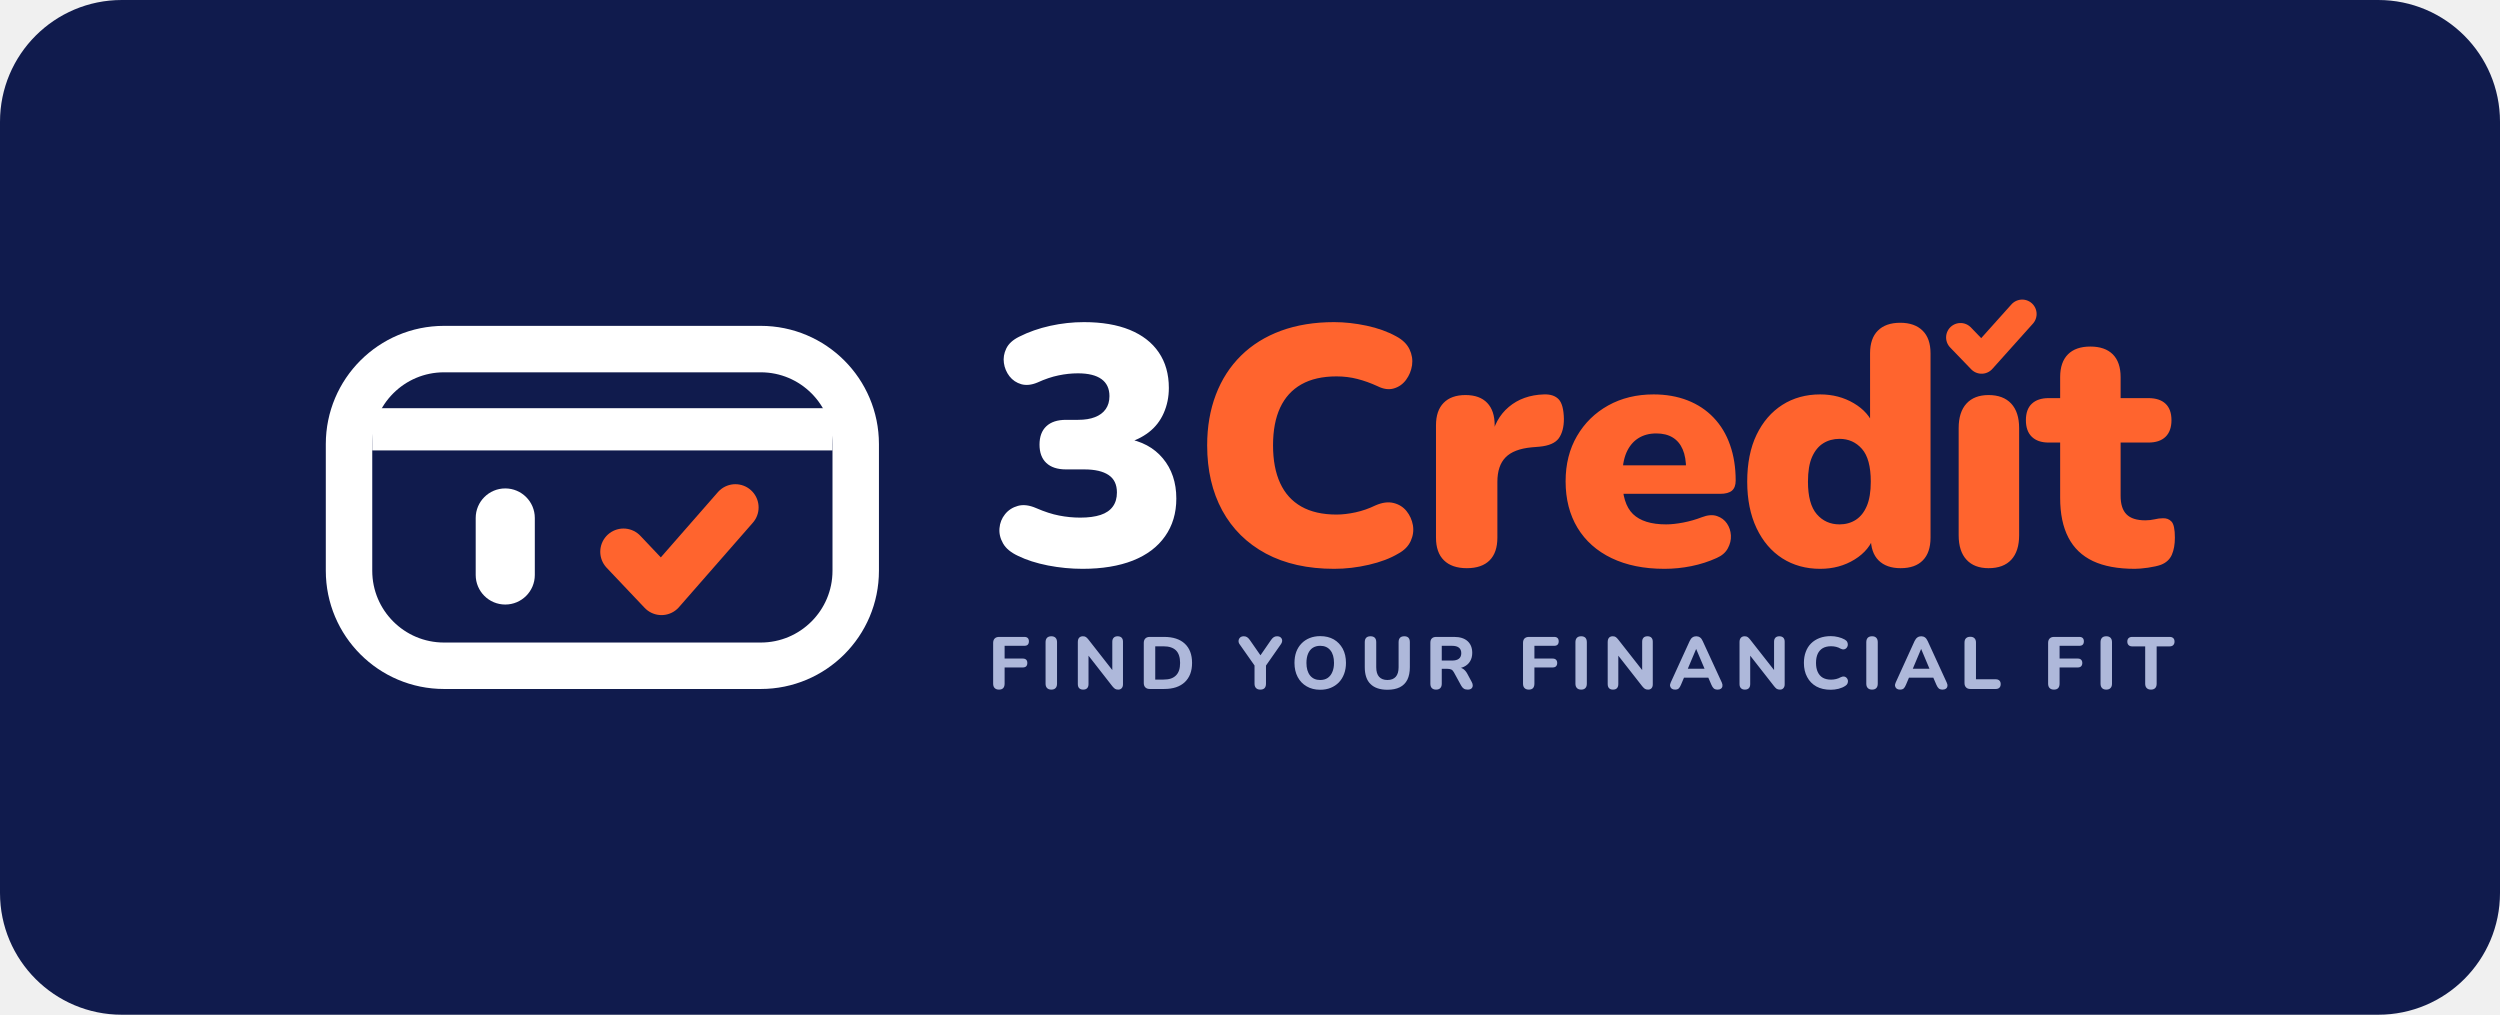
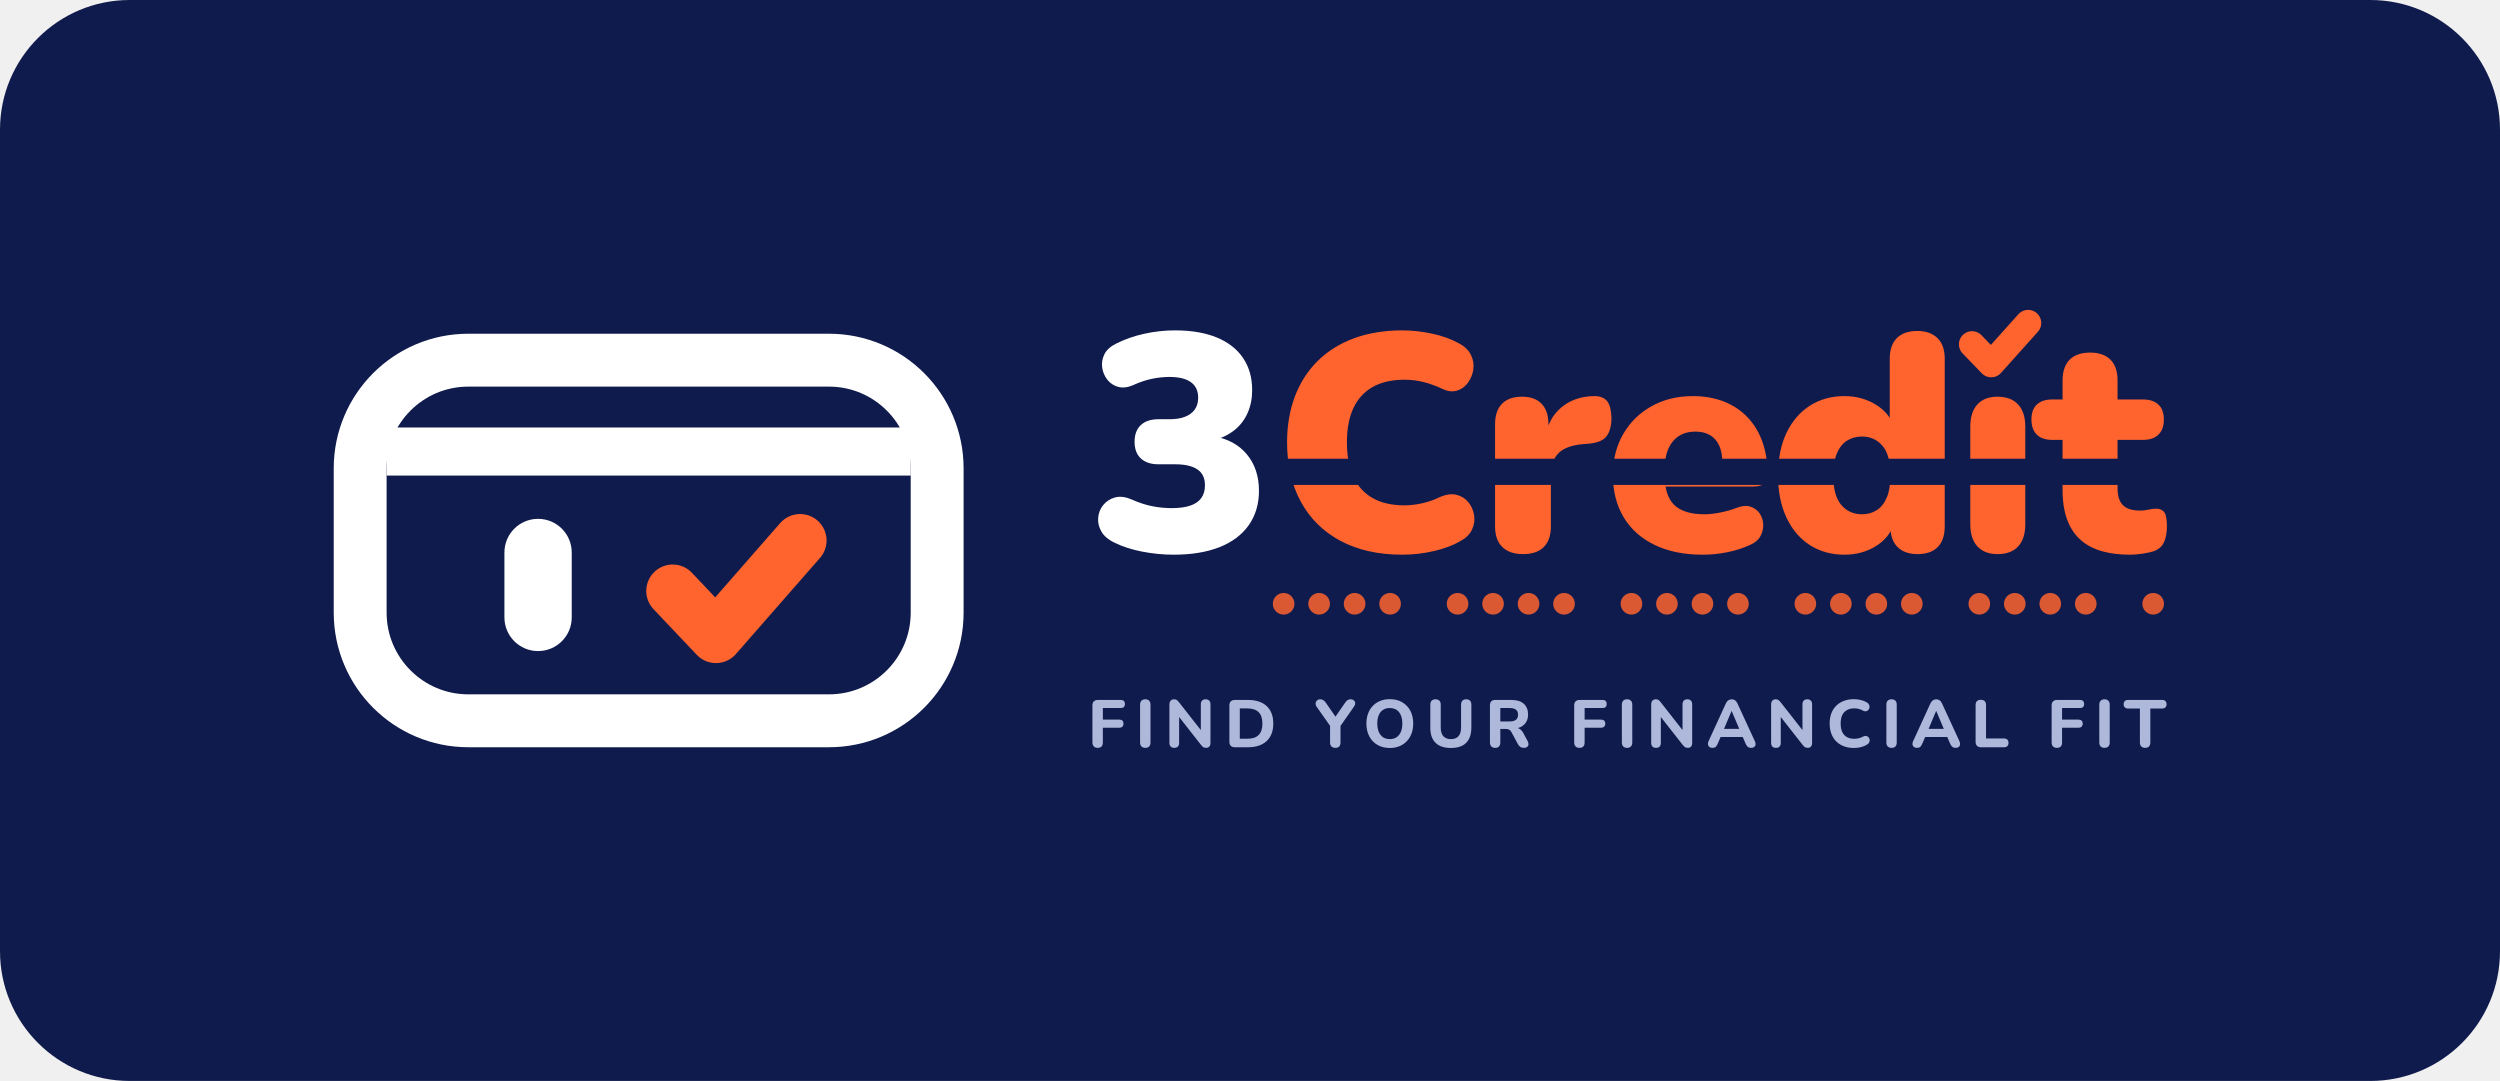
- <svg xmlns="http://www.w3.org/2000/svg" viewBox="0 0 351.03 142.48" role="img">
-   <rect width="351.03" height="142.48" rx="17.1" fill="#101B4D" />
-   <g transform="translate(33.75 33.75)">
-     <g transform="translate(3.40 -8.45) scale(1.4822)">
+ <svg xmlns="http://www.w3.org/2000/svg" viewBox="0 0 386.07 166.93" role="img">
+   <rect width="386.07" height="166.93" rx="20.03" fill="#101B4D" />
+   <g transform="translate(39.54 39.54)">
+     <g transform="translate(1.23 -13.62) scale(1.8563)">
      <rect x="8" y="16" width="48" height="30" rx="9" fill="none" stroke="#FFFFFF" stroke-width="4.4" />
      <path d="M10.2 23.6H53.8" stroke="#FFFFFF" stroke-width="4" />
      <rect x="20" y="29.2" width="5.6" height="11" rx="2.8" fill="#FFFFFF" />
      <path d="M34 35.2l3.6 3.8l7-8" fill="none" stroke="#FF642E" stroke-width="4.4" stroke-linecap="round" stroke-linejoin="round" />
    </g>
-     <path fill="#FFFFFF" d="M118.26 46.12Q115.83 46.12 113.4 45.65Q110.97 45.17 109.21 44.31Q107.68 43.6 107.09 42.55Q106.49 41.5 106.59 40.41Q106.68 39.31 107.37 38.45Q108.06 37.59 109.18 37.28Q110.3 36.97 111.73 37.59Q113.5 38.36 114.97 38.64Q116.45 38.93 117.93 38.93Q119.64 38.93 120.79 38.55Q121.93 38.17 122.5 37.38Q123.08 36.59 123.08 35.4Q123.08 33.73 121.91 32.95Q120.74 32.16 118.5 32.16H115.93Q114.12 32.16 113.16 31.25Q112.21 30.35 112.21 28.68Q112.21 27.01 113.16 26.11Q114.12 25.2 115.93 25.2H117.64Q119.03 25.2 120 24.82Q120.98 24.44 121.5 23.7Q122.03 22.96 122.03 21.87Q122.03 20.29 120.91 19.48Q119.79 18.67 117.6 18.67Q116.26 18.67 114.88 18.96Q113.5 19.24 111.92 19.96Q110.68 20.48 109.66 20.2Q108.64 19.91 107.99 19.08Q107.35 18.24 107.21 17.22Q107.06 16.19 107.54 15.19Q108.02 14.19 109.35 13.53Q111.35 12.52 113.71 12Q116.07 11.48 118.45 11.48Q122.22 11.48 124.89 12.57Q127.56 13.67 128.96 15.74Q130.37 17.81 130.37 20.72Q130.37 22.63 129.65 24.25Q128.94 25.87 127.56 26.94Q126.17 28.01 124.32 28.49V27.82Q127.65 28.35 129.53 30.61Q131.42 32.87 131.42 36.26Q131.42 39.31 129.84 41.55Q128.27 43.79 125.32 44.96Q122.36 46.12 118.26 46.12Z" />
-     <path fill="#FF642E" d="M153.58 46.12Q148 46.12 144 43.98Q140 41.83 137.87 37.93Q135.75 34.02 135.75 28.78Q135.75 24.87 136.97 21.67Q138.18 18.48 140.5 16.19Q142.81 13.91 146.12 12.69Q149.43 11.48 153.58 11.48Q155.77 11.48 158.13 11.98Q160.49 12.48 162.3 13.48Q163.63 14.19 164.16 15.29Q164.68 16.38 164.52 17.53Q164.35 18.67 163.68 19.58Q163.02 20.48 161.97 20.79Q160.92 21.1 159.68 20.48Q158.25 19.82 156.84 19.46Q155.44 19.1 153.91 19.1Q150.96 19.1 148.98 20.22Q147 21.34 146 23.49Q145 25.63 145 28.78Q145 31.92 146 34.09Q147 36.26 148.98 37.38Q150.96 38.5 153.91 38.5Q155.15 38.5 156.58 38.19Q158.01 37.88 159.39 37.21Q160.82 36.59 161.94 36.88Q163.06 37.16 163.75 38.02Q164.44 38.88 164.64 40Q164.83 41.12 164.33 42.22Q163.83 43.31 162.59 43.98Q160.92 44.98 158.46 45.55Q156.01 46.12 153.58 46.12ZM172.21 46.03Q170.12 46.03 169 44.93Q167.88 43.84 167.88 41.74V25.96Q167.88 23.91 168.95 22.82Q170.02 21.72 172.02 21.72Q174.02 21.72 175.07 22.82Q176.12 23.91 176.12 25.96V27.92H175.64Q176.12 25.06 178.1 23.39Q180.08 21.72 183.03 21.63Q184.41 21.58 185.11 22.32Q185.8 23.06 185.84 25.06Q185.84 26.77 185.13 27.78Q184.41 28.78 182.41 28.97L181.32 29.06Q178.79 29.3 177.65 30.47Q176.5 31.64 176.5 33.92V41.74Q176.5 43.84 175.41 44.93Q174.31 46.03 172.21 46.03ZM199.95 46.12Q195.66 46.12 192.54 44.62Q189.42 43.12 187.75 40.36Q186.08 37.59 186.08 33.83Q186.08 30.21 187.68 27.47Q189.28 24.73 192.06 23.18Q194.85 21.63 198.43 21.63Q201.05 21.63 203.19 22.46Q205.34 23.3 206.86 24.89Q208.39 26.49 209.17 28.73Q209.96 30.97 209.96 33.73Q209.96 34.69 209.44 35.14Q208.91 35.59 207.77 35.59H193.18V31.59H203.76L203 32.21Q203 30.44 202.52 29.35Q202.05 28.25 201.12 27.68Q200.19 27.11 198.81 27.11Q197.33 27.11 196.26 27.8Q195.19 28.49 194.61 29.82Q194.04 31.16 194.04 33.16V33.59Q194.04 36.97 195.54 38.43Q197.04 39.88 200.19 39.88Q201.24 39.88 202.6 39.62Q203.95 39.36 205.19 38.88Q206.43 38.4 207.34 38.71Q208.24 39.02 208.74 39.76Q209.24 40.5 209.29 41.43Q209.34 42.36 208.86 43.24Q208.39 44.12 207.29 44.6Q205.62 45.36 203.74 45.74Q201.86 46.12 199.95 46.12ZM221.83 46.12Q218.82 46.12 216.51 44.65Q214.2 43.17 212.89 40.41Q211.58 37.64 211.58 33.88Q211.58 30.02 212.89 27.3Q214.2 24.58 216.51 23.1Q218.82 21.63 221.83 21.63Q224.45 21.63 226.55 22.87Q228.64 24.11 229.36 26.06H228.83V15.86Q228.83 13.76 229.93 12.67Q231.03 11.57 233.07 11.57Q235.08 11.57 236.2 12.67Q237.32 13.76 237.32 15.86V41.74Q237.32 43.84 236.24 44.93Q235.17 46.03 233.12 46.03Q231.12 46.03 230.02 44.93Q228.93 43.84 228.93 41.74V39.02L229.45 41.36Q228.79 43.5 226.66 44.81Q224.54 46.12 221.83 46.12ZM224.54 39.88Q225.83 39.88 226.83 39.24Q227.83 38.59 228.38 37.28Q228.93 35.97 228.93 33.88Q228.93 30.68 227.69 29.28Q226.45 27.87 224.54 27.87Q223.26 27.87 222.26 28.49Q221.26 29.11 220.68 30.42Q220.11 31.73 220.11 33.88Q220.11 37.02 221.35 38.45Q222.59 39.88 224.54 39.88ZM245.47 46.03Q243.46 46.03 242.37 44.84Q241.27 43.65 241.27 41.41V26.35Q241.27 24.11 242.37 22.91Q243.46 21.72 245.47 21.72Q247.52 21.72 248.64 22.91Q249.76 24.11 249.76 26.35V41.41Q249.76 43.65 248.66 44.84Q247.56 46.03 245.47 46.03ZM266.01 46.12Q262.43 46.12 260.12 45.03Q257.81 43.93 256.67 41.72Q255.52 39.5 255.52 36.16V28.39H253.9Q252.38 28.39 251.54 27.58Q250.71 26.77 250.71 25.25Q250.71 23.72 251.54 22.94Q252.38 22.15 253.9 22.15H255.52V19.2Q255.52 17.1 256.62 16Q257.71 14.91 259.76 14.91Q261.81 14.91 262.91 16Q264.01 17.1 264.01 19.2V22.15H267.91Q269.49 22.15 270.32 22.94Q271.15 23.72 271.15 25.25Q271.15 26.77 270.32 27.58Q269.49 28.39 267.91 28.39H264.01V35.88Q264.01 37.64 264.84 38.47Q265.67 39.31 267.48 39.31Q268.15 39.31 268.77 39.17Q269.39 39.02 269.92 39.02Q270.68 38.98 271.15 39.48Q271.63 39.98 271.63 41.74Q271.63 43.17 271.2 44.15Q270.77 45.12 269.68 45.55Q269.01 45.79 267.87 45.96Q266.72 46.12 266.01 46.12Z" />
-     <path d="M241.53 13.63l2.96 3.07l5.7-6.36" fill="none" stroke="#FF642E" stroke-width="4.05" stroke-linecap="round" stroke-linejoin="round" />
-     <path fill="#AEB8DA" d="M106.52 63.08Q106.13 63.08 105.91 62.86Q105.7 62.65 105.7 62.23V56.52Q105.7 56.12 105.92 55.9Q106.14 55.68 106.54 55.68H110.09Q110.4 55.68 110.56 55.84Q110.72 56 110.72 56.3Q110.72 56.61 110.56 56.77Q110.4 56.93 110.09 56.93H107.31V58.72H109.86Q110.17 58.72 110.34 58.88Q110.5 59.04 110.5 59.34Q110.5 59.64 110.34 59.81Q110.17 59.97 109.86 59.97H107.31V62.23Q107.31 63.08 106.52 63.08ZM113.87 63.08Q113.48 63.08 113.27 62.86Q113.06 62.65 113.06 62.25V56.42Q113.06 56.02 113.27 55.8Q113.48 55.59 113.87 55.59Q114.25 55.59 114.46 55.8Q114.67 56.02 114.67 56.42V62.25Q114.67 62.65 114.47 62.86Q114.27 63.08 113.87 63.08ZM118.34 63.08Q117.98 63.08 117.78 62.88Q117.59 62.68 117.59 62.3V56.4Q117.59 56 117.78 55.79Q117.98 55.59 118.3 55.59Q118.58 55.59 118.73 55.7Q118.88 55.8 119.08 56.05L122.71 60.69H122.43V56.35Q122.43 55.99 122.63 55.79Q122.82 55.59 123.18 55.59Q123.54 55.59 123.74 55.79Q123.93 55.99 123.93 56.35V62.34Q123.93 62.68 123.75 62.88Q123.57 63.08 123.27 63.08Q122.98 63.08 122.81 62.97Q122.64 62.85 122.44 62.61L118.82 57.97H119.09V62.3Q119.09 62.68 118.9 62.88Q118.71 63.08 118.34 63.08ZM127.69 62.99Q127.29 62.99 127.07 62.77Q126.85 62.55 126.85 62.15V56.52Q126.85 56.12 127.07 55.9Q127.29 55.68 127.69 55.68H129.71Q131.59 55.68 132.61 56.63Q133.63 57.58 133.63 59.33Q133.63 60.21 133.37 60.89Q133.1 61.57 132.6 62.04Q132.11 62.5 131.38 62.75Q130.66 62.99 129.71 62.99ZM128.46 61.67H129.62Q130.21 61.67 130.65 61.53Q131.08 61.38 131.37 61.09Q131.66 60.8 131.81 60.36Q131.95 59.92 131.95 59.33Q131.95 58.15 131.37 57.57Q130.78 57 129.62 57H128.46ZM143.21 63.08Q142.82 63.08 142.61 62.86Q142.4 62.65 142.4 62.24V59.24L142.73 60.16L140.29 56.69Q140.14 56.47 140.16 56.21Q140.18 55.96 140.37 55.77Q140.56 55.59 140.9 55.59Q141.15 55.59 141.35 55.71Q141.55 55.84 141.74 56.11L143.4 58.5H143.07L144.72 56.11Q144.92 55.83 145.11 55.71Q145.3 55.59 145.56 55.59Q145.9 55.59 146.08 55.76Q146.27 55.93 146.28 56.18Q146.29 56.44 146.1 56.71L143.69 60.16L144.01 59.24V62.24Q144.01 63.08 143.21 63.08ZM151.62 63.1Q150.54 63.1 149.73 62.63Q148.91 62.16 148.46 61.31Q148.01 60.46 148.01 59.33Q148.01 58.47 148.26 57.78Q148.52 57.09 149 56.6Q149.47 56.11 150.14 55.84Q150.81 55.57 151.62 55.57Q152.72 55.57 153.53 56.03Q154.33 56.5 154.79 57.34Q155.24 58.19 155.24 59.32Q155.24 60.18 154.98 60.87Q154.72 61.57 154.24 62.07Q153.76 62.56 153.1 62.83Q152.44 63.1 151.62 63.1ZM151.62 61.73Q152.23 61.73 152.66 61.45Q153.09 61.16 153.32 60.62Q153.56 60.08 153.56 59.33Q153.56 58.19 153.05 57.56Q152.54 56.93 151.62 56.93Q151.02 56.93 150.58 57.21Q150.15 57.49 149.92 58.03Q149.69 58.57 149.69 59.33Q149.69 60.46 150.2 61.1Q150.71 61.73 151.62 61.73ZM161.06 63.1Q160.29 63.1 159.69 62.9Q159.09 62.7 158.69 62.3Q158.28 61.91 158.08 61.31Q157.88 60.72 157.88 59.93V56.41Q157.88 56 158.09 55.79Q158.29 55.59 158.69 55.59Q159.07 55.59 159.28 55.79Q159.49 56 159.49 56.41V59.94Q159.49 60.83 159.89 61.28Q160.3 61.73 161.06 61.73Q161.83 61.73 162.23 61.28Q162.63 60.83 162.63 59.94V56.41Q162.63 56 162.84 55.79Q163.04 55.59 163.43 55.59Q163.81 55.59 164.01 55.79Q164.21 56 164.21 56.41V59.93Q164.21 60.98 163.86 61.69Q163.5 62.4 162.8 62.75Q162.1 63.1 161.06 63.1ZM167.89 63.08Q167.5 63.08 167.29 62.86Q167.09 62.65 167.09 62.25V56.5Q167.09 56.09 167.3 55.89Q167.51 55.68 167.91 55.68H170.42Q171.65 55.68 172.31 56.27Q172.97 56.86 172.97 57.92Q172.97 58.6 172.67 59.1Q172.37 59.6 171.81 59.87Q171.24 60.14 170.42 60.14L170.51 59.96H170.93Q171.37 59.96 171.69 60.17Q172.02 60.39 172.26 60.82L172.9 62.01Q173.05 62.27 173.04 62.52Q173.03 62.77 172.85 62.93Q172.67 63.08 172.33 63.08Q171.99 63.08 171.78 62.94Q171.56 62.79 171.4 62.49L170.4 60.66Q170.25 60.37 170.03 60.26Q169.8 60.16 169.48 60.16H168.69V62.25Q168.69 62.65 168.49 62.86Q168.29 63.08 167.89 63.08ZM168.69 59H170.13Q170.78 59 171.1 58.74Q171.43 58.48 171.43 57.96Q171.43 57.45 171.1 57.19Q170.78 56.93 170.13 56.93H168.69ZM180.92 63.08Q180.52 63.08 180.31 62.86Q180.1 62.65 180.1 62.23V56.52Q180.1 56.12 180.31 55.9Q180.53 55.68 180.94 55.68H184.48Q184.79 55.68 184.95 55.84Q185.11 56 185.11 56.3Q185.11 56.61 184.95 56.77Q184.79 56.93 184.48 56.93H181.7V58.72H184.25Q184.57 58.72 184.73 58.88Q184.9 59.04 184.9 59.34Q184.9 59.64 184.73 59.81Q184.57 59.97 184.25 59.97H181.7V62.23Q181.7 63.08 180.92 63.08ZM188.27 63.08Q187.87 63.08 187.67 62.86Q187.46 62.65 187.46 62.25V56.42Q187.46 56.02 187.67 55.8Q187.87 55.59 188.27 55.59Q188.65 55.59 188.86 55.8Q189.06 56.02 189.06 56.42V62.25Q189.06 62.65 188.86 62.86Q188.66 63.08 188.27 63.08ZM192.73 63.08Q192.37 63.08 192.18 62.88Q191.99 62.68 191.99 62.3V56.4Q191.99 56 192.18 55.79Q192.37 55.59 192.69 55.59Q192.97 55.59 193.12 55.7Q193.27 55.8 193.47 56.05L197.11 60.69H196.83V56.35Q196.83 55.99 197.02 55.79Q197.21 55.59 197.58 55.59Q197.94 55.59 198.13 55.79Q198.32 55.99 198.32 56.35V62.34Q198.32 62.68 198.15 62.88Q197.97 63.08 197.67 63.08Q197.38 63.08 197.21 62.97Q197.04 62.85 196.84 62.61L193.21 57.97H193.48V62.3Q193.48 62.68 193.29 62.88Q193.11 63.08 192.73 63.08ZM201.45 63.08Q201.16 63.08 200.98 62.95Q200.8 62.81 200.75 62.58Q200.71 62.36 200.84 62.08L203.5 56.26Q203.66 55.91 203.89 55.75Q204.12 55.59 204.42 55.59Q204.72 55.59 204.95 55.75Q205.18 55.91 205.33 56.26L208.01 62.08Q208.14 62.36 208.1 62.59Q208.07 62.82 207.89 62.95Q207.72 63.08 207.44 63.08Q207.08 63.08 206.89 62.92Q206.7 62.75 206.55 62.4L205.93 60.96L206.57 61.4H202.25L202.89 60.96L202.28 62.4Q202.13 62.76 201.96 62.92Q201.79 63.08 201.45 63.08ZM204.4 57.39 203.07 60.55 202.79 60.15H206.04L205.76 60.55L204.42 57.39ZM211.25 63.08Q210.89 63.08 210.7 62.88Q210.5 62.68 210.5 62.3V56.4Q210.5 56 210.7 55.79Q210.89 55.59 211.21 55.59Q211.49 55.59 211.64 55.7Q211.79 55.8 211.99 56.05L215.63 60.69H215.35V56.35Q215.35 55.99 215.54 55.79Q215.73 55.59 216.09 55.59Q216.45 55.59 216.65 55.79Q216.84 55.99 216.84 56.35V62.34Q216.84 62.68 216.66 62.88Q216.49 63.08 216.19 63.08Q215.9 63.08 215.72 62.97Q215.55 62.85 215.36 62.61L211.73 57.97H212V62.3Q212 62.68 211.81 62.88Q211.62 63.08 211.25 63.08ZM223.31 63.1Q222.13 63.1 221.29 62.64Q220.45 62.17 220 61.32Q219.54 60.48 219.54 59.33Q219.54 58.47 219.8 57.78Q220.05 57.09 220.54 56.6Q221.03 56.11 221.73 55.84Q222.43 55.57 223.31 55.57Q223.83 55.57 224.36 55.7Q224.89 55.83 225.29 56.06Q225.55 56.21 225.64 56.43Q225.73 56.64 225.7 56.86Q225.66 57.08 225.52 57.24Q225.38 57.39 225.17 57.43Q224.97 57.47 224.71 57.34Q224.4 57.15 224.05 57.07Q223.71 56.99 223.36 56.99Q222.66 56.99 222.19 57.26Q221.72 57.54 221.48 58.05Q221.24 58.57 221.24 59.33Q221.24 60.08 221.48 60.6Q221.72 61.13 222.19 61.41Q222.66 61.68 223.36 61.68Q223.69 61.68 224.04 61.6Q224.39 61.52 224.71 61.34Q224.98 61.21 225.19 61.24Q225.4 61.28 225.54 61.43Q225.68 61.58 225.72 61.79Q225.75 61.99 225.67 62.2Q225.59 62.41 225.36 62.55Q224.98 62.81 224.42 62.96Q223.86 63.1 223.31 63.1ZM229.11 63.08Q228.72 63.08 228.51 62.86Q228.3 62.65 228.3 62.25V56.42Q228.3 56.02 228.51 55.8Q228.72 55.59 229.11 55.59Q229.5 55.59 229.7 55.8Q229.91 56.02 229.91 56.42V62.25Q229.91 62.65 229.71 62.86Q229.51 63.08 229.11 63.08ZM233.04 63.08Q232.75 63.08 232.57 62.95Q232.39 62.81 232.34 62.58Q232.3 62.36 232.43 62.08L235.08 56.26Q235.25 55.91 235.48 55.75Q235.71 55.59 236.01 55.59Q236.31 55.59 236.54 55.75Q236.76 55.91 236.92 56.26L239.59 62.08Q239.73 62.36 239.69 62.59Q239.66 62.82 239.48 62.95Q239.3 63.08 239.02 63.08Q238.67 63.08 238.48 62.92Q238.29 62.75 238.14 62.4L237.52 60.96L238.16 61.4H233.84L234.48 60.96L233.87 62.4Q233.72 62.76 233.55 62.92Q233.37 63.08 233.04 63.08ZM235.99 57.39 234.66 60.55 234.38 60.15H237.62L237.34 60.55L236.01 57.39ZM242.91 62.99Q242.52 62.99 242.31 62.77Q242.09 62.55 242.09 62.17V56.48Q242.09 56.07 242.3 55.87Q242.51 55.66 242.9 55.66Q243.29 55.66 243.49 55.87Q243.7 56.07 243.7 56.48V61.63H246.48Q246.81 61.63 246.99 61.81Q247.17 61.98 247.17 62.3Q247.17 62.64 246.99 62.81Q246.81 62.99 246.48 62.99ZM254.65 63.08Q254.25 63.08 254.04 62.86Q253.83 62.65 253.83 62.23V56.52Q253.83 56.12 254.05 55.9Q254.26 55.68 254.67 55.68H258.21Q258.53 55.68 258.69 55.84Q258.85 56 258.85 56.3Q258.85 56.61 258.69 56.77Q258.53 56.93 258.21 56.93H255.44V58.72H257.99Q258.3 58.72 258.46 58.88Q258.63 59.04 258.63 59.34Q258.63 59.64 258.46 59.81Q258.3 59.97 257.99 59.97H255.44V62.23Q255.44 63.08 254.65 63.08ZM262 63.08Q261.6 63.08 261.4 62.86Q261.19 62.65 261.19 62.25V56.42Q261.19 56.02 261.4 55.8Q261.6 55.59 262 55.59Q262.38 55.59 262.59 55.8Q262.8 56.02 262.8 56.42V62.25Q262.8 62.65 262.59 62.86Q262.39 63.08 262 63.08ZM268.27 63.08Q267.88 63.08 267.67 62.86Q267.46 62.65 267.46 62.25V57.01H265.63Q265.31 57.01 265.13 56.83Q264.95 56.65 264.95 56.34Q264.95 56.02 265.13 55.85Q265.31 55.68 265.63 55.68H270.9Q271.22 55.68 271.4 55.85Q271.58 56.02 271.58 56.34Q271.58 56.65 271.4 56.83Q271.22 57.01 270.9 57.01H269.07V62.25Q269.07 62.65 268.87 62.86Q268.66 63.08 268.27 63.08Z" />
+     <path fill="#FFFFFF" d="M141.72 46.12Q139.29 46.12 136.86 45.65Q134.43 45.17 132.67 44.31Q131.14 43.6 130.55 42.55Q129.95 41.5 130.05 40.41Q130.14 39.31 130.83 38.45Q131.53 37.59 132.65 37.28Q133.77 36.97 135.2 37.59Q136.96 38.36 138.44 38.64Q139.91 38.93 141.39 38.93Q143.11 38.93 144.25 38.55Q145.39 38.17 145.97 37.38Q146.54 36.59 146.54 35.4Q146.54 33.73 145.37 32.95Q144.2 32.16 141.96 32.16H139.39Q137.58 32.16 136.63 31.25Q135.67 30.35 135.67 28.68Q135.67 27.01 136.63 26.11Q137.58 25.2 139.39 25.2H141.11Q142.49 25.2 143.46 24.82Q144.44 24.44 144.97 23.7Q145.49 22.96 145.49 21.87Q145.49 20.29 144.37 19.48Q143.25 18.67 141.06 18.67Q139.72 18.67 138.34 18.96Q136.96 19.24 135.39 19.96Q134.15 20.48 133.12 20.2Q132.1 19.91 131.45 19.08Q130.81 18.24 130.67 17.22Q130.52 16.19 131 15.19Q131.48 14.19 132.81 13.53Q134.81 12.52 137.17 12Q139.53 11.48 141.92 11.48Q145.68 11.48 148.35 12.57Q151.02 13.67 152.42 15.74Q153.83 17.81 153.83 20.72Q153.83 22.63 153.12 24.25Q152.4 25.87 151.02 26.94Q149.64 28.01 147.78 28.49V27.82Q151.11 28.35 153 30.61Q154.88 32.87 154.88 36.26Q154.88 39.31 153.31 41.55Q151.73 43.79 148.78 44.96Q145.82 46.12 141.72 46.12Z" />
+     <mask id="cr-128424560" maskUnits="userSpaceOnUse" x="155.02" y="-2.06" width="141.97" height="66.72">
+       <rect x="155.02" y="-2.06" width="141.97" height="66.72" fill="#fff" />
+       <rect x="155.02" y="31.3" width="141.97" height="4.05" fill="#000" />
+     </mask>
+     <path fill="#FF642E" mask="url(#cr-128424560)" d="M177.04 46.12Q171.46 46.12 167.46 43.98Q163.46 41.83 161.34 37.93Q159.22 34.02 159.22 28.78Q159.22 24.87 160.43 21.67Q161.65 18.48 163.96 16.19Q166.27 13.91 169.58 12.69Q172.89 11.48 177.04 11.48Q179.23 11.48 181.59 11.98Q183.95 12.48 185.76 13.48Q187.1 14.19 187.62 15.29Q188.15 16.38 187.98 17.53Q187.81 18.67 187.14 19.58Q186.48 20.48 185.43 20.79Q184.38 21.1 183.14 20.48Q181.71 19.82 180.31 19.46Q178.9 19.1 177.37 19.1Q174.42 19.1 172.44 20.22Q170.46 21.34 169.46 23.49Q168.46 25.63 168.46 28.78Q168.46 31.92 169.46 34.09Q170.46 36.26 172.44 37.38Q174.42 38.5 177.37 38.5Q178.61 38.5 180.04 38.19Q181.47 37.88 182.85 37.21Q184.28 36.59 185.4 36.88Q186.52 37.16 187.22 38.02Q187.91 38.88 188.1 40Q188.29 41.12 187.79 42.22Q187.29 43.31 186.05 43.98Q184.38 44.98 181.93 45.55Q179.47 46.12 177.04 46.12ZM195.68 46.03Q193.58 46.03 192.46 44.93Q191.34 43.84 191.34 41.74V25.96Q191.34 23.91 192.41 22.82Q193.48 21.72 195.48 21.72Q197.49 21.72 198.53 22.82Q199.58 23.91 199.58 25.96V27.92H199.11Q199.58 25.06 201.56 23.39Q203.54 21.72 206.49 21.63Q207.88 21.58 208.57 22.32Q209.26 23.06 209.31 25.06Q209.31 26.77 208.59 27.78Q207.88 28.78 205.87 28.97L204.78 29.06Q202.25 29.3 201.11 30.47Q199.96 31.64 199.96 33.92V41.74Q199.96 43.84 198.87 44.93Q197.77 46.03 195.68 46.03ZM223.41 46.12Q219.12 46.12 216 44.62Q212.88 43.12 211.21 40.36Q209.54 37.59 209.54 33.83Q209.54 30.21 211.14 27.47Q212.74 24.73 215.53 23.18Q218.31 21.63 221.89 21.63Q224.51 21.63 226.65 22.46Q228.8 23.3 230.32 24.89Q231.85 26.49 232.64 28.73Q233.42 30.97 233.42 33.73Q233.42 34.69 232.9 35.14Q232.37 35.59 231.23 35.59H216.65V31.59H227.23L226.46 32.21Q226.46 30.44 225.99 29.35Q225.51 28.25 224.58 27.68Q223.65 27.11 222.27 27.11Q220.79 27.11 219.72 27.8Q218.65 28.49 218.08 29.82Q217.5 31.16 217.5 33.16V33.59Q217.5 36.97 219 38.43Q220.51 39.88 223.65 39.88Q224.7 39.88 226.06 39.62Q227.42 39.36 228.66 38.88Q229.89 38.4 230.8 38.71Q231.71 39.02 232.21 39.76Q232.71 40.5 232.75 41.43Q232.8 42.36 232.33 43.24Q231.85 44.12 230.75 44.6Q229.08 45.36 227.2 45.74Q225.32 46.12 223.41 46.12ZM245.29 46.12Q242.29 46.12 239.97 44.65Q237.66 43.17 236.35 40.41Q235.04 37.64 235.04 33.88Q235.04 30.02 236.35 27.3Q237.66 24.58 239.97 23.1Q242.29 21.63 245.29 21.63Q247.91 21.63 250.01 22.87Q252.1 24.11 252.82 26.06H252.29V15.86Q252.29 13.76 253.39 12.67Q254.49 11.57 256.54 11.57Q258.54 11.57 259.66 12.67Q260.78 13.76 260.78 15.86V41.74Q260.78 43.84 259.71 44.93Q258.63 46.03 256.58 46.03Q254.58 46.03 253.49 44.93Q252.39 43.84 252.39 41.74V39.02L252.91 41.36Q252.25 43.5 250.13 44.81Q248.01 46.12 245.29 46.12ZM248.01 39.88Q249.29 39.88 250.29 39.24Q251.29 38.59 251.84 37.28Q252.39 35.97 252.39 33.88Q252.39 30.68 251.15 29.28Q249.91 27.87 248.01 27.87Q246.72 27.87 245.72 28.49Q244.72 29.11 244.15 30.42Q243.57 31.73 243.57 33.88Q243.57 37.02 244.81 38.45Q246.05 39.88 248.01 39.88ZM268.93 46.03Q266.93 46.03 265.83 44.84Q264.73 43.65 264.73 41.41V26.35Q264.73 24.11 265.83 22.91Q266.93 21.72 268.93 21.72Q270.98 21.72 272.1 22.91Q273.22 24.11 273.22 26.35V41.41Q273.22 43.65 272.12 44.84Q271.03 46.03 268.93 46.03ZM289.47 46.12Q285.89 46.12 283.58 45.03Q281.27 43.93 280.13 41.72Q278.98 39.5 278.98 36.16V28.39H277.36Q275.84 28.39 275 27.58Q274.17 26.77 274.17 25.25Q274.17 23.72 275 22.94Q275.84 22.15 277.36 22.15H278.98V19.2Q278.98 17.1 280.08 16Q281.18 14.91 283.23 14.91Q285.28 14.91 286.37 16Q287.47 17.1 287.47 19.2V22.15H291.38Q292.95 22.15 293.78 22.94Q294.62 23.72 294.62 25.25Q294.62 26.77 293.78 27.58Q292.95 28.39 291.38 28.39H287.47V35.88Q287.47 37.64 288.3 38.47Q289.14 39.31 290.95 39.31Q291.61 39.31 292.23 39.17Q292.85 39.02 293.38 39.02Q294.14 38.98 294.62 39.48Q295.09 39.98 295.09 41.74Q295.09 43.17 294.66 44.15Q294.24 45.12 293.14 45.55Q292.47 45.79 291.33 45.96Q290.18 46.12 289.47 46.12Z" />
+     <path d="M265 13.63l2.96 3.07l5.7-6.36" fill="none" stroke="#FF642E" stroke-width="4.05" stroke-linecap="round" stroke-linejoin="round" />
+     <circle cx="158.69" cy="53.7" r="1.67" fill="#FF642E" opacity=".85" />
+     <circle cx="164.17" cy="53.7" r="1.67" fill="#FF642E" opacity=".85" />
+     <circle cx="169.65" cy="53.7" r="1.67" fill="#FF642E" opacity=".85" />
+     <circle cx="175.13" cy="53.7" r="1.67" fill="#FF642E" opacity=".85" />
+     <circle cx="185.55" cy="53.7" r="1.67" fill="#FF642E" opacity=".85" />
+     <circle cx="191.03" cy="53.7" r="1.67" fill="#FF642E" opacity=".85" />
+     <circle cx="196.51" cy="53.7" r="1.67" fill="#FF642E" opacity=".85" />
+     <circle cx="201.99" cy="53.7" r="1.67" fill="#FF642E" opacity=".85" />
+     <circle cx="212.4" cy="53.7" r="1.67" fill="#FF642E" opacity=".85" />
+     <circle cx="217.88" cy="53.7" r="1.67" fill="#FF642E" opacity=".85" />
+     <circle cx="223.37" cy="53.7" r="1.67" fill="#FF642E" opacity=".85" />
+     <circle cx="228.85" cy="53.7" r="1.67" fill="#FF642E" opacity=".85" />
+     <circle cx="239.26" cy="53.7" r="1.67" fill="#FF642E" opacity=".85" />
+     <circle cx="244.74" cy="53.7" r="1.67" fill="#FF642E" opacity=".85" />
+     <circle cx="250.22" cy="53.7" r="1.67" fill="#FF642E" opacity=".85" />
+     <circle cx="255.7" cy="53.7" r="1.67" fill="#FF642E" opacity=".85" />
+     <circle cx="266.12" cy="53.7" r="1.67" fill="#FF642E" opacity=".85" />
+     <circle cx="271.6" cy="53.7" r="1.67" fill="#FF642E" opacity=".85" />
+     <circle cx="277.08" cy="53.7" r="1.67" fill="#FF642E" opacity=".85" />
+     <circle cx="282.56" cy="53.7" r="1.67" fill="#FF642E" opacity=".85" />
+     <circle cx="292.97" cy="53.7" r="1.67" fill="#FF642E" opacity=".85" />
+     <path fill="#AEB8DA" d="M129.98 75.95Q129.59 75.95 129.38 75.73Q129.16 75.51 129.16 75.1V69.39Q129.16 68.98 129.38 68.77Q129.6 68.55 130 68.55H133.55Q133.86 68.55 134.02 68.71Q134.18 68.87 134.18 69.17Q134.18 69.48 134.02 69.64Q133.86 69.8 133.55 69.8H130.77V71.59H133.32Q133.63 71.59 133.8 71.75Q133.96 71.91 133.96 72.21Q133.96 72.51 133.8 72.67Q133.63 72.84 133.32 72.84H130.77V75.1Q130.77 75.95 129.98 75.95ZM137.33 75.95Q136.94 75.95 136.73 75.73Q136.52 75.51 136.52 75.12V69.28Q136.52 68.89 136.73 68.67Q136.94 68.45 137.33 68.45Q137.72 68.45 137.92 68.67Q138.13 68.89 138.13 69.28V75.12Q138.13 75.51 137.93 75.73Q137.73 75.95 137.33 75.95ZM141.8 75.95Q141.44 75.95 141.25 75.75Q141.05 75.55 141.05 75.17V69.26Q141.05 68.87 141.25 68.66Q141.44 68.45 141.76 68.45Q142.04 68.45 142.19 68.56Q142.34 68.67 142.54 68.92L146.18 73.56H145.9V69.22Q145.9 68.86 146.09 68.66Q146.28 68.45 146.64 68.45Q147.01 68.45 147.2 68.66Q147.39 68.86 147.39 69.22V75.2Q147.39 75.55 147.21 75.75Q147.04 75.95 146.74 75.95Q146.45 75.95 146.27 75.84Q146.1 75.72 145.91 75.47L142.28 70.84H142.55V75.17Q142.55 75.55 142.36 75.75Q142.17 75.95 141.8 75.95ZM151.15 75.86Q150.75 75.86 150.53 75.64Q150.31 75.42 150.31 75.02V69.39Q150.31 68.98 150.53 68.77Q150.75 68.55 151.15 68.55H153.17Q155.05 68.55 156.07 69.5Q157.09 70.45 157.09 72.2Q157.09 73.08 156.83 73.76Q156.56 74.44 156.07 74.9Q155.57 75.37 154.84 75.61Q154.12 75.86 153.17 75.86ZM151.92 74.54H153.08Q153.67 74.54 154.11 74.4Q154.54 74.25 154.83 73.96Q155.12 73.67 155.27 73.23Q155.41 72.79 155.41 72.2Q155.41 71.02 154.83 70.44Q154.24 69.86 153.08 69.86H151.92ZM166.67 75.95Q166.28 75.95 166.07 75.73Q165.86 75.51 165.86 75.11V72.1L166.2 73.03L163.75 69.55Q163.6 69.34 163.62 69.08Q163.65 68.83 163.83 68.64Q164.02 68.45 164.36 68.45Q164.61 68.45 164.81 68.58Q165.01 68.7 165.2 68.97L166.86 71.37H166.53L168.19 68.97Q168.38 68.69 168.57 68.57Q168.77 68.45 169.03 68.45Q169.36 68.45 169.54 68.63Q169.73 68.8 169.74 69.05Q169.75 69.3 169.56 69.57L167.15 73.03L167.47 72.1V75.11Q167.47 75.95 166.67 75.95ZM175.08 75.97Q174 75.97 173.19 75.5Q172.37 75.03 171.92 74.18Q171.47 73.33 171.47 72.2Q171.47 71.34 171.73 70.65Q171.98 69.96 172.46 69.47Q172.93 68.97 173.6 68.7Q174.27 68.43 175.08 68.43Q176.18 68.43 176.99 68.9Q177.8 69.37 178.25 70.21Q178.7 71.06 178.7 72.19Q178.7 73.05 178.44 73.74Q178.18 74.44 177.7 74.93Q177.23 75.43 176.56 75.7Q175.9 75.97 175.08 75.97ZM175.08 74.6Q175.69 74.6 176.12 74.32Q176.55 74.03 176.79 73.49Q177.02 72.94 177.02 72.2Q177.02 71.06 176.51 70.43Q176 69.8 175.08 69.8Q174.48 69.8 174.04 70.08Q173.61 70.36 173.38 70.9Q173.15 71.44 173.15 72.2Q173.15 73.33 173.66 73.96Q174.17 74.6 175.08 74.6ZM184.52 75.97Q183.75 75.97 183.15 75.77Q182.55 75.57 182.15 75.17Q181.75 74.78 181.54 74.18Q181.34 73.59 181.34 72.8V69.27Q181.34 68.87 181.55 68.66Q181.76 68.45 182.15 68.45Q182.53 68.45 182.74 68.66Q182.95 68.87 182.95 69.27V72.81Q182.95 73.7 183.35 74.15Q183.76 74.6 184.52 74.6Q185.29 74.6 185.69 74.15Q186.09 73.7 186.09 72.81V69.27Q186.09 68.87 186.3 68.66Q186.5 68.45 186.89 68.45Q187.27 68.45 187.47 68.66Q187.68 68.87 187.68 69.27V72.8Q187.68 73.85 187.32 74.56Q186.96 75.27 186.26 75.62Q185.56 75.97 184.52 75.97ZM191.36 75.95Q190.96 75.95 190.76 75.73Q190.55 75.51 190.55 75.12V69.37Q190.55 68.96 190.76 68.76Q190.97 68.55 191.37 68.55H193.89Q195.11 68.55 195.77 69.14Q196.44 69.73 196.44 70.79Q196.44 71.47 196.14 71.97Q195.84 72.47 195.27 72.74Q194.71 73.01 193.89 73.01L193.97 72.83H194.39Q194.83 72.83 195.16 73.04Q195.48 73.25 195.72 73.69L196.36 74.88Q196.51 75.14 196.5 75.39Q196.49 75.64 196.31 75.79Q196.14 75.95 195.79 75.95Q195.45 75.95 195.24 75.81Q195.03 75.66 194.86 75.36L193.87 73.52Q193.71 73.23 193.49 73.13Q193.26 73.03 192.94 73.03H192.15V75.12Q192.15 75.51 191.95 75.73Q191.75 75.95 191.36 75.95ZM192.15 71.87H193.6Q194.24 71.87 194.57 71.61Q194.89 71.35 194.89 70.83Q194.89 70.32 194.57 70.06Q194.24 69.8 193.6 69.8H192.15ZM204.38 75.95Q203.98 75.95 203.77 75.73Q203.56 75.51 203.56 75.1V69.39Q203.56 68.98 203.78 68.77Q203.99 68.55 204.4 68.55H207.94Q208.26 68.55 208.42 68.71Q208.58 68.87 208.58 69.17Q208.58 69.48 208.42 69.64Q208.26 69.8 207.94 69.8H205.17V71.59H207.72Q208.03 71.59 208.19 71.75Q208.36 71.91 208.36 72.21Q208.36 72.51 208.19 72.67Q208.03 72.84 207.72 72.84H205.17V75.1Q205.17 75.95 204.38 75.95ZM211.73 75.95Q211.33 75.95 211.13 75.73Q210.92 75.51 210.92 75.12V69.28Q210.92 68.89 211.13 68.67Q211.33 68.45 211.73 68.45Q212.11 68.45 212.32 68.67Q212.53 68.89 212.53 69.28V75.12Q212.53 75.51 212.32 75.73Q212.12 75.95 211.73 75.95ZM216.2 75.95Q215.83 75.95 215.64 75.75Q215.45 75.55 215.45 75.17V69.26Q215.45 68.87 215.64 68.66Q215.83 68.45 216.16 68.45Q216.43 68.45 216.59 68.56Q216.74 68.67 216.93 68.92L220.57 73.56H220.29V69.22Q220.29 68.86 220.48 68.66Q220.68 68.45 221.04 68.45Q221.4 68.45 221.59 68.66Q221.78 68.86 221.78 69.22V75.2Q221.78 75.55 221.61 75.75Q221.43 75.95 221.13 75.95Q220.84 75.95 220.67 75.84Q220.5 75.72 220.3 75.47L216.67 70.84H216.94V75.17Q216.94 75.55 216.76 75.75Q216.57 75.95 216.2 75.95ZM224.92 75.95Q224.63 75.95 224.44 75.82Q224.26 75.68 224.22 75.45Q224.17 75.22 224.3 74.94L226.96 69.13Q227.12 68.78 227.35 68.62Q227.58 68.45 227.88 68.45Q228.18 68.45 228.41 68.62Q228.64 68.78 228.79 69.13L231.47 74.94Q231.6 75.22 231.57 75.46Q231.53 75.69 231.35 75.82Q231.18 75.95 230.9 75.95Q230.54 75.95 230.35 75.78Q230.16 75.62 230.02 75.27L229.39 73.83L230.04 74.27H225.71L226.36 73.83L225.74 75.27Q225.59 75.63 225.42 75.79Q225.25 75.95 224.92 75.95ZM227.86 70.26 226.53 73.42 226.25 73.02H229.5L229.22 73.42L227.88 70.26ZM234.71 75.95Q234.35 75.95 234.16 75.75Q233.97 75.55 233.97 75.17V69.26Q233.97 68.87 234.16 68.66Q234.35 68.45 234.67 68.45Q234.95 68.45 235.1 68.56Q235.25 68.67 235.45 68.92L239.09 73.56H238.81V69.22Q238.81 68.86 239 68.66Q239.19 68.45 239.55 68.45Q239.92 68.45 240.11 68.66Q240.3 68.86 240.3 69.22V75.2Q240.3 75.55 240.12 75.75Q239.95 75.95 239.65 75.95Q239.36 75.95 239.19 75.84Q239.01 75.72 238.82 75.47L235.19 70.84H235.46V75.17Q235.46 75.55 235.27 75.75Q235.09 75.95 234.71 75.95ZM246.77 75.97Q245.59 75.97 244.75 75.5Q243.91 75.04 243.46 74.19Q243.01 73.35 243.01 72.2Q243.01 71.34 243.26 70.65Q243.51 69.96 244 69.47Q244.49 68.97 245.19 68.7Q245.89 68.43 246.77 68.43Q247.29 68.43 247.82 68.56Q248.36 68.69 248.75 68.93Q249.01 69.08 249.1 69.29Q249.2 69.51 249.16 69.73Q249.12 69.95 248.98 70.1Q248.84 70.26 248.64 70.3Q248.43 70.34 248.17 70.21Q247.86 70.02 247.52 69.94Q247.17 69.85 246.82 69.85Q246.13 69.85 245.66 70.13Q245.18 70.4 244.94 70.92Q244.71 71.44 244.71 72.2Q244.71 72.94 244.94 73.47Q245.18 74 245.66 74.28Q246.13 74.55 246.82 74.55Q247.15 74.55 247.5 74.47Q247.85 74.38 248.17 74.21Q248.44 74.07 248.65 74.11Q248.86 74.15 249 74.3Q249.14 74.45 249.18 74.65Q249.22 74.86 249.13 75.07Q249.05 75.28 248.82 75.42Q248.44 75.68 247.88 75.83Q247.32 75.97 246.77 75.97ZM252.58 75.95Q252.18 75.95 251.97 75.73Q251.77 75.51 251.77 75.12V69.28Q251.77 68.89 251.97 68.67Q252.18 68.45 252.58 68.45Q252.96 68.45 253.17 68.67Q253.37 68.89 253.37 69.28V75.12Q253.37 75.51 253.17 75.73Q252.97 75.95 252.58 75.95ZM256.5 75.95Q256.21 75.95 256.03 75.82Q255.85 75.68 255.8 75.45Q255.76 75.22 255.89 74.94L258.55 69.13Q258.71 68.78 258.94 68.62Q259.17 68.45 259.47 68.45Q259.77 68.45 260 68.62Q260.23 68.78 260.38 69.13L263.06 74.94Q263.19 75.22 263.15 75.46Q263.12 75.69 262.94 75.82Q262.77 75.95 262.49 75.95Q262.13 75.95 261.94 75.78Q261.75 75.62 261.6 75.27L260.98 73.83L261.63 74.27H257.3L257.95 73.83L257.33 75.27Q257.18 75.63 257.01 75.79Q256.84 75.95 256.5 75.95ZM259.45 70.26 258.12 73.42 257.84 73.02H261.09L260.81 73.42L259.47 70.26ZM266.37 75.86Q265.98 75.86 265.77 75.64Q265.55 75.42 265.55 75.04V69.35Q265.55 68.94 265.76 68.73Q265.97 68.53 266.36 68.53Q266.75 68.53 266.95 68.73Q267.16 68.94 267.16 69.35V74.5H269.94Q270.27 74.5 270.45 74.68Q270.63 74.85 270.63 75.17Q270.63 75.5 270.45 75.68Q270.27 75.86 269.94 75.86ZM278.11 75.95Q277.72 75.95 277.5 75.73Q277.29 75.51 277.29 75.1V69.39Q277.29 68.98 277.51 68.77Q277.73 68.55 278.13 68.55H281.68Q281.99 68.55 282.15 68.71Q282.31 68.87 282.31 69.17Q282.31 69.48 282.15 69.64Q281.99 69.8 281.68 69.8H278.9V71.59H281.45Q281.76 71.59 281.92 71.75Q282.09 71.91 282.09 72.21Q282.09 72.51 281.92 72.67Q281.76 72.84 281.45 72.84H278.9V75.1Q278.9 75.95 278.11 75.95ZM285.46 75.95Q285.07 75.95 284.86 75.73Q284.65 75.51 284.65 75.12V69.28Q284.65 68.89 284.86 68.67Q285.07 68.45 285.46 68.45Q285.84 68.45 286.05 68.67Q286.26 68.89 286.26 69.28V75.12Q286.26 75.51 286.06 75.73Q285.85 75.95 285.46 75.95ZM291.73 75.95Q291.34 75.95 291.13 75.73Q290.92 75.51 290.92 75.12V69.88H289.09Q288.77 69.88 288.59 69.7Q288.41 69.52 288.41 69.21Q288.41 68.89 288.59 68.72Q288.77 68.55 289.09 68.55H294.37Q294.69 68.55 294.86 68.72Q295.04 68.89 295.04 69.21Q295.04 69.52 294.86 69.7Q294.69 69.88 294.37 69.88H292.53V75.12Q292.53 75.51 292.33 75.73Q292.13 75.95 291.73 75.95Z" />
  </g>
</svg>
